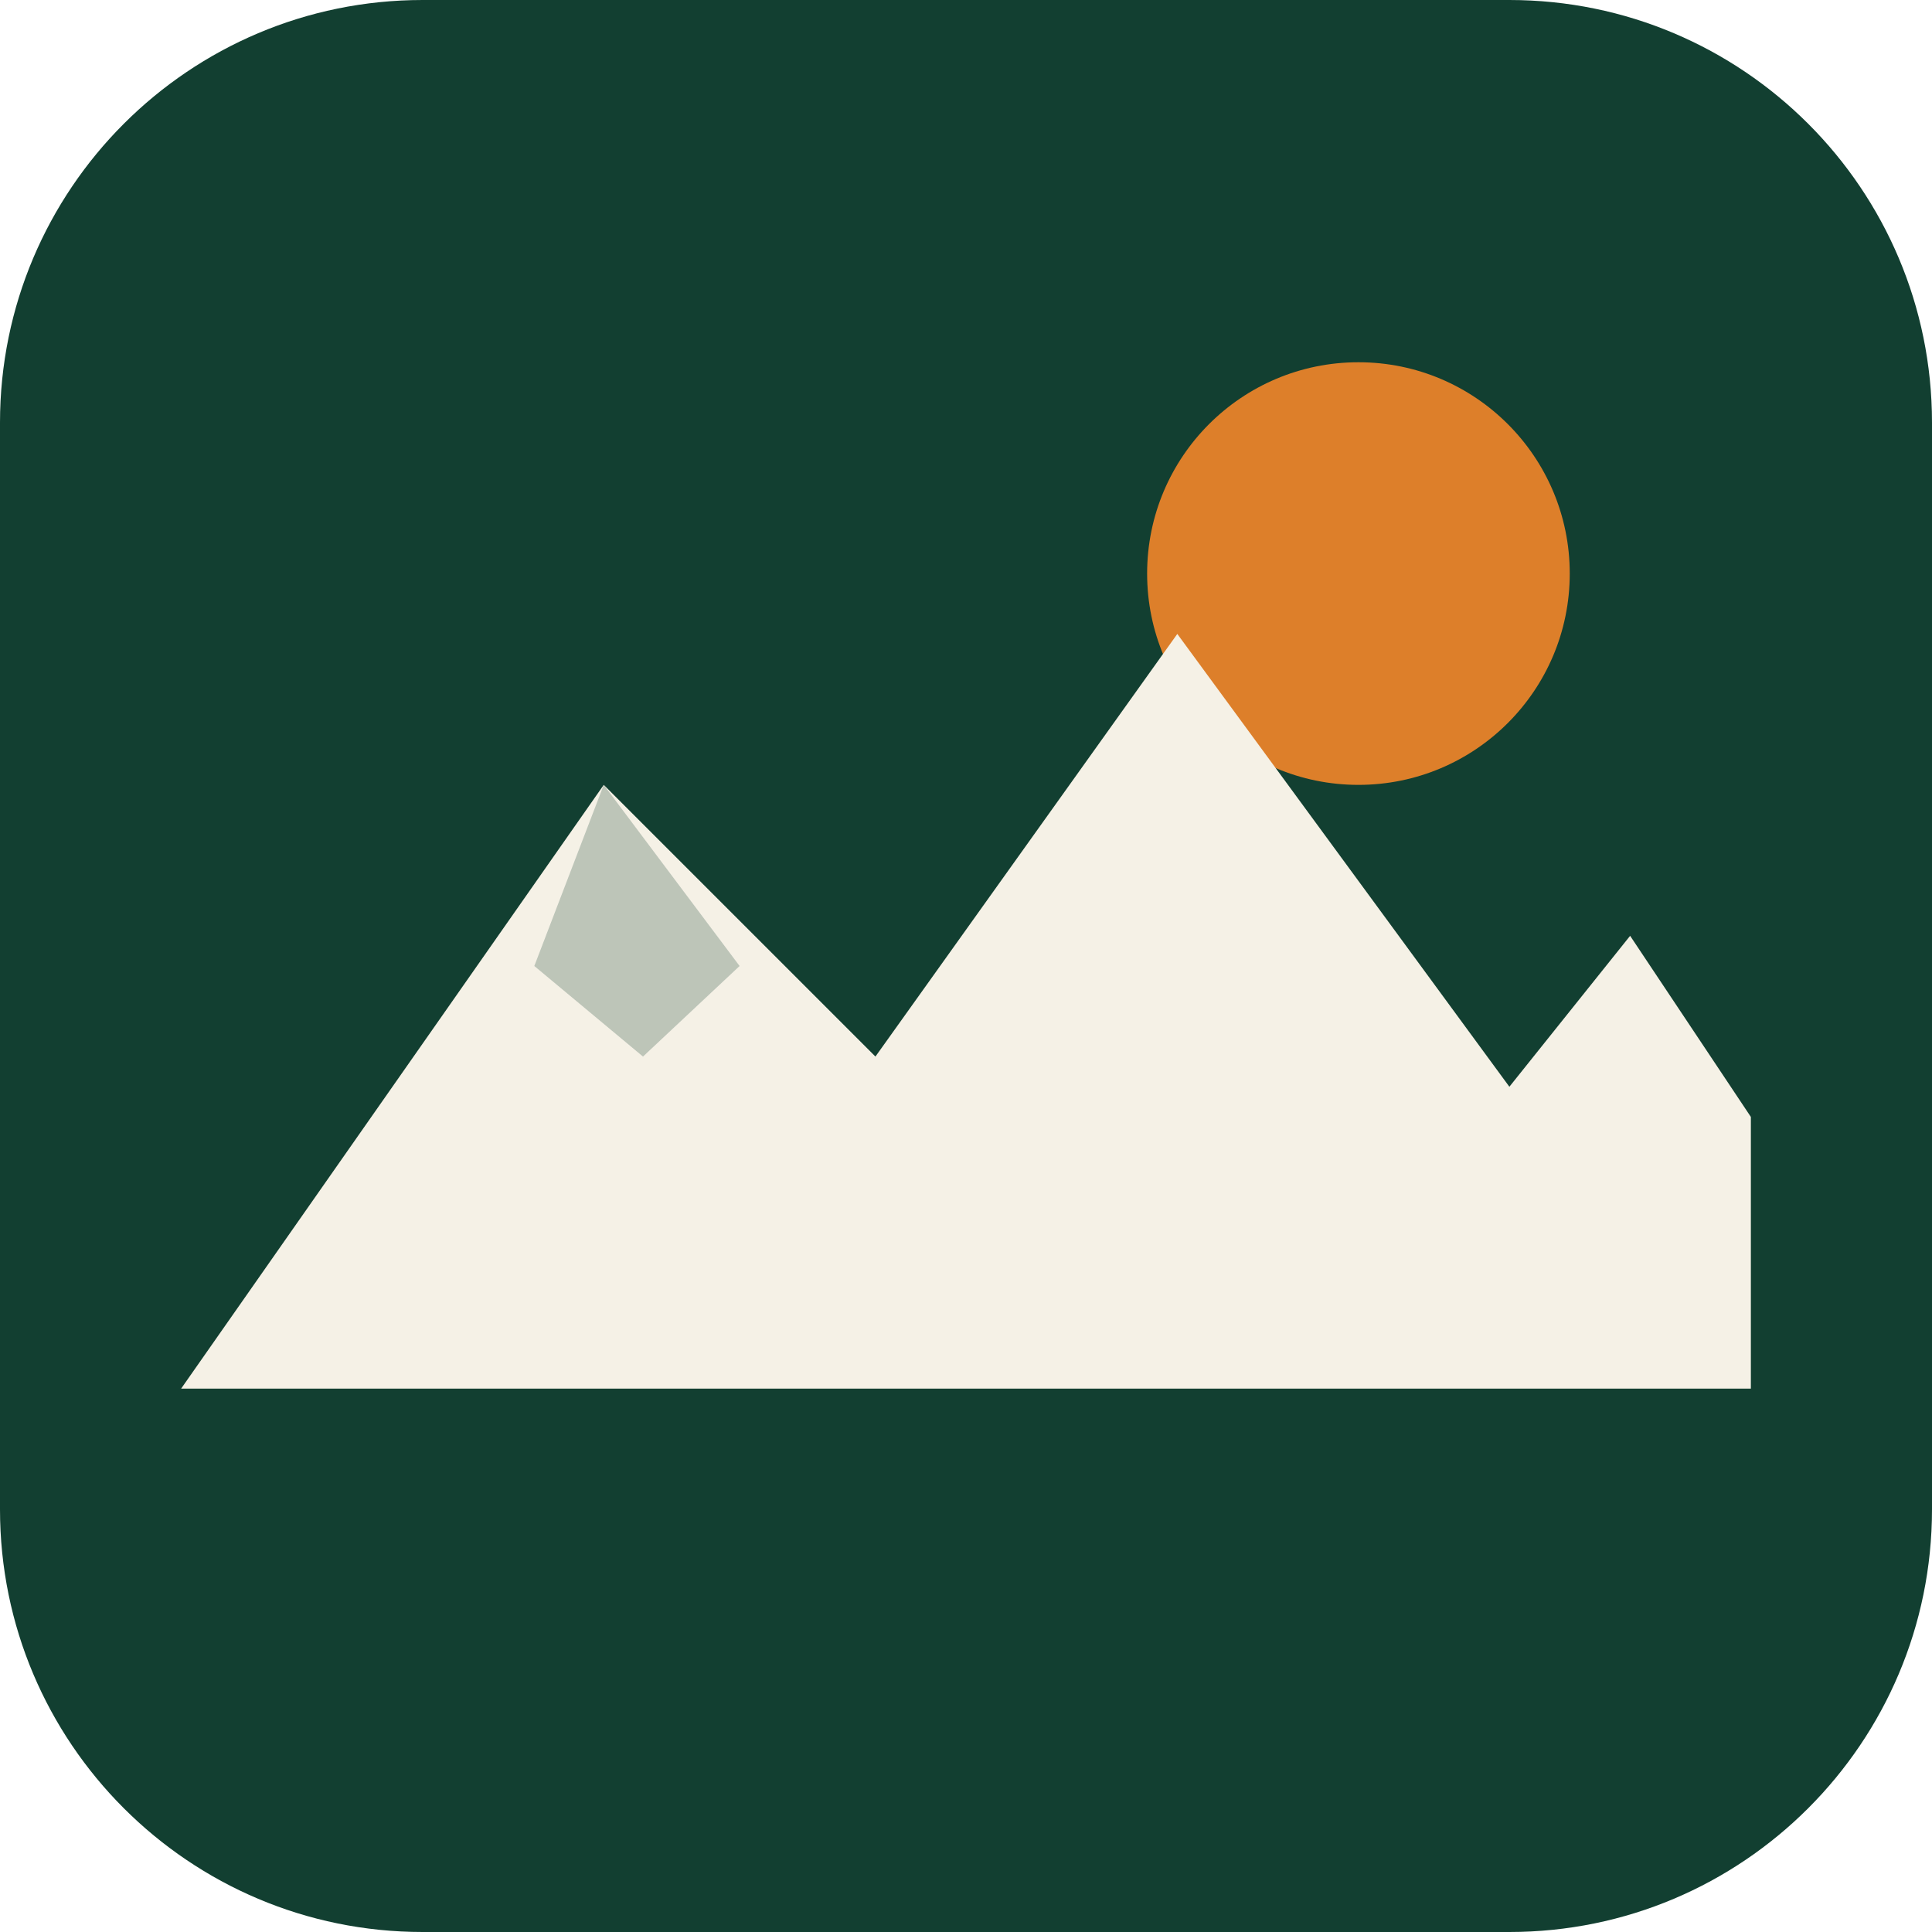
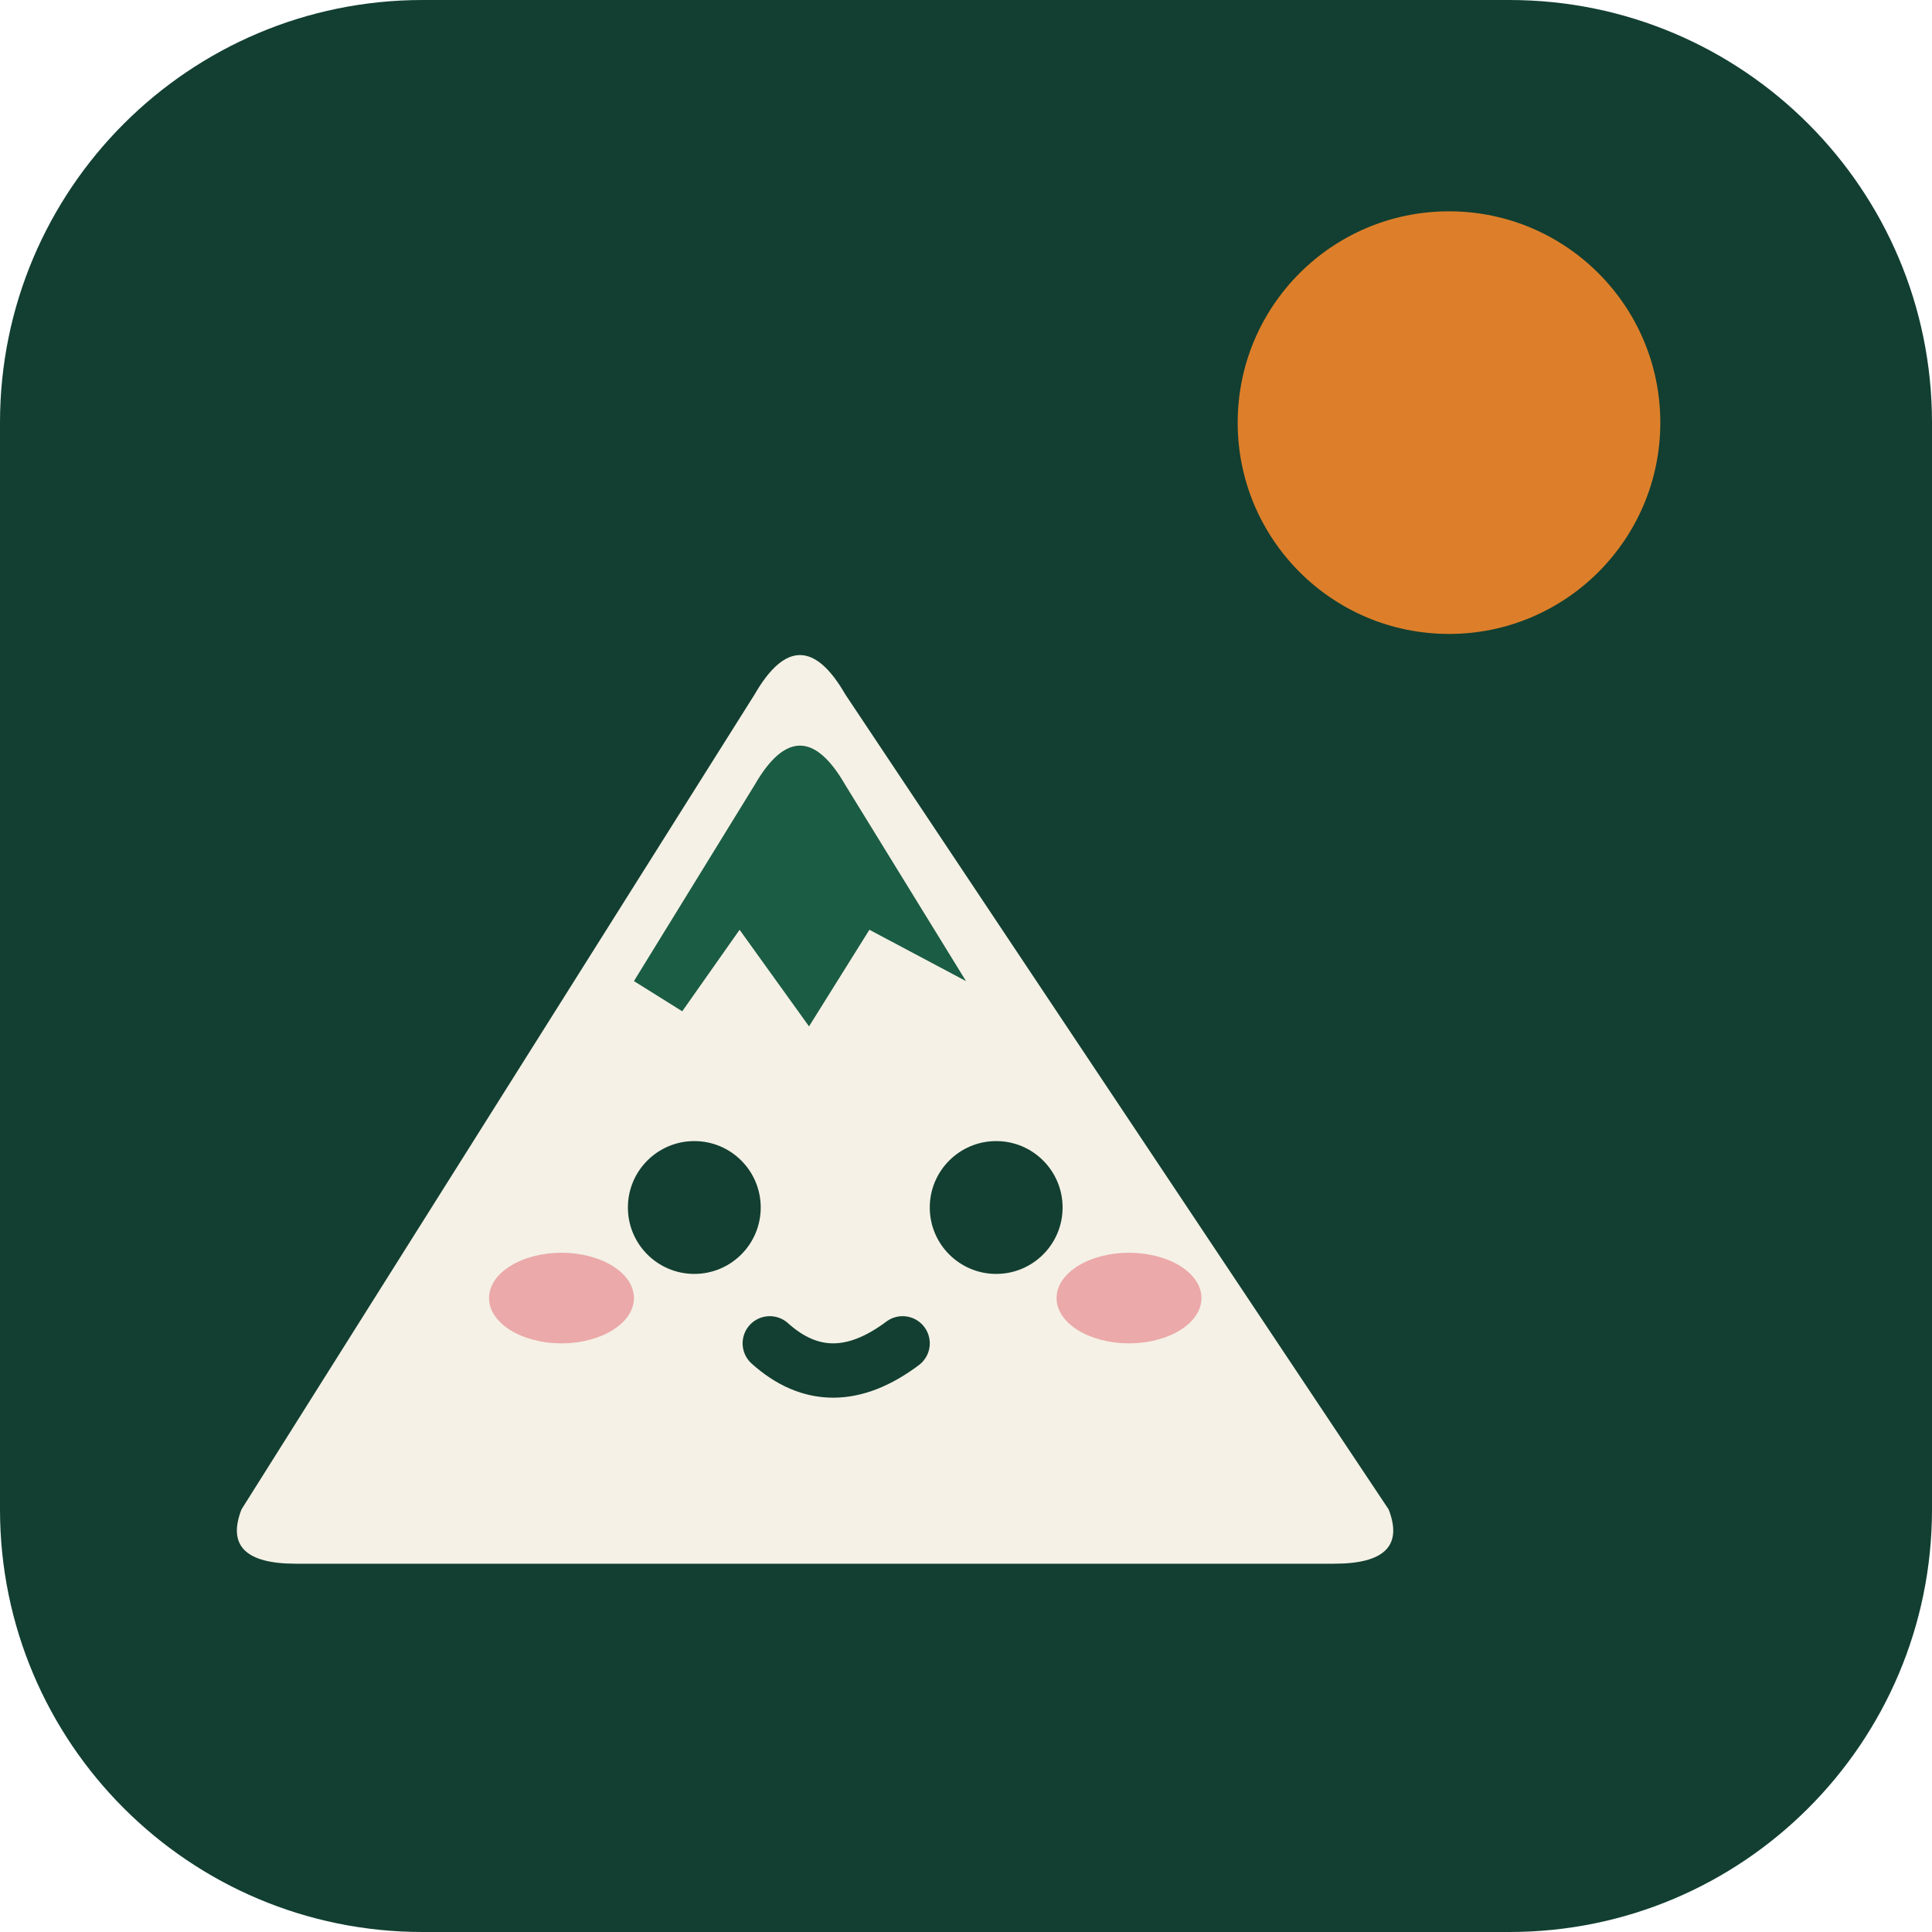
<svg xmlns="http://www.w3.org/2000/svg" viewBox="0 0 64 64">
  <rect width="64" height="64" rx="14" fill="#123f31" />
-   <circle cx="45" cy="19" r="7" fill="#dd7f2a" />
-   <path d="M6 46 20 26l9 9 10-14 11 15 4-5 4 6v9H6v-0Z" fill="#f5f1e6" />
-   <path d="M20 26l4.5 6-3.2 3-3.6-3L20 26Z" fill="#123f31" opacity=".25" />
+   <circle cx="48" cy="14" r="7" fill="#dd7f2a" />
+   <path d="M8 50l17-27q1.5-2.6 3 0L46 50q.7 1.8-1.8 1.8H9.8Q7.3 51.8 8 50Z" fill="#f5f1e6" />
+   <path d="M21 32.5l4-6.5q1.5-2.6 3 0l4 6.5-3.2-1.7-2 3.2-2.3-3.2-1.9 2.7Z" fill="#1b5c44" />
+   <circle cx="23" cy="40" r="2.2" fill="#123f31" />
+   <circle cx="33" cy="40" r="2.2" fill="#123f31" />
+   <path d="M25.5 44.5q2 1.8 4.4 0" stroke="#123f31" stroke-width="1.8" fill="none" stroke-linecap="round" />
+   <ellipse cx="18.6" cy="43" rx="2.4" ry="1.5" fill="#eba9a9" />
+   <ellipse cx="37.4" cy="43" rx="2.4" ry="1.5" fill="#eba9a9" />
</svg>
